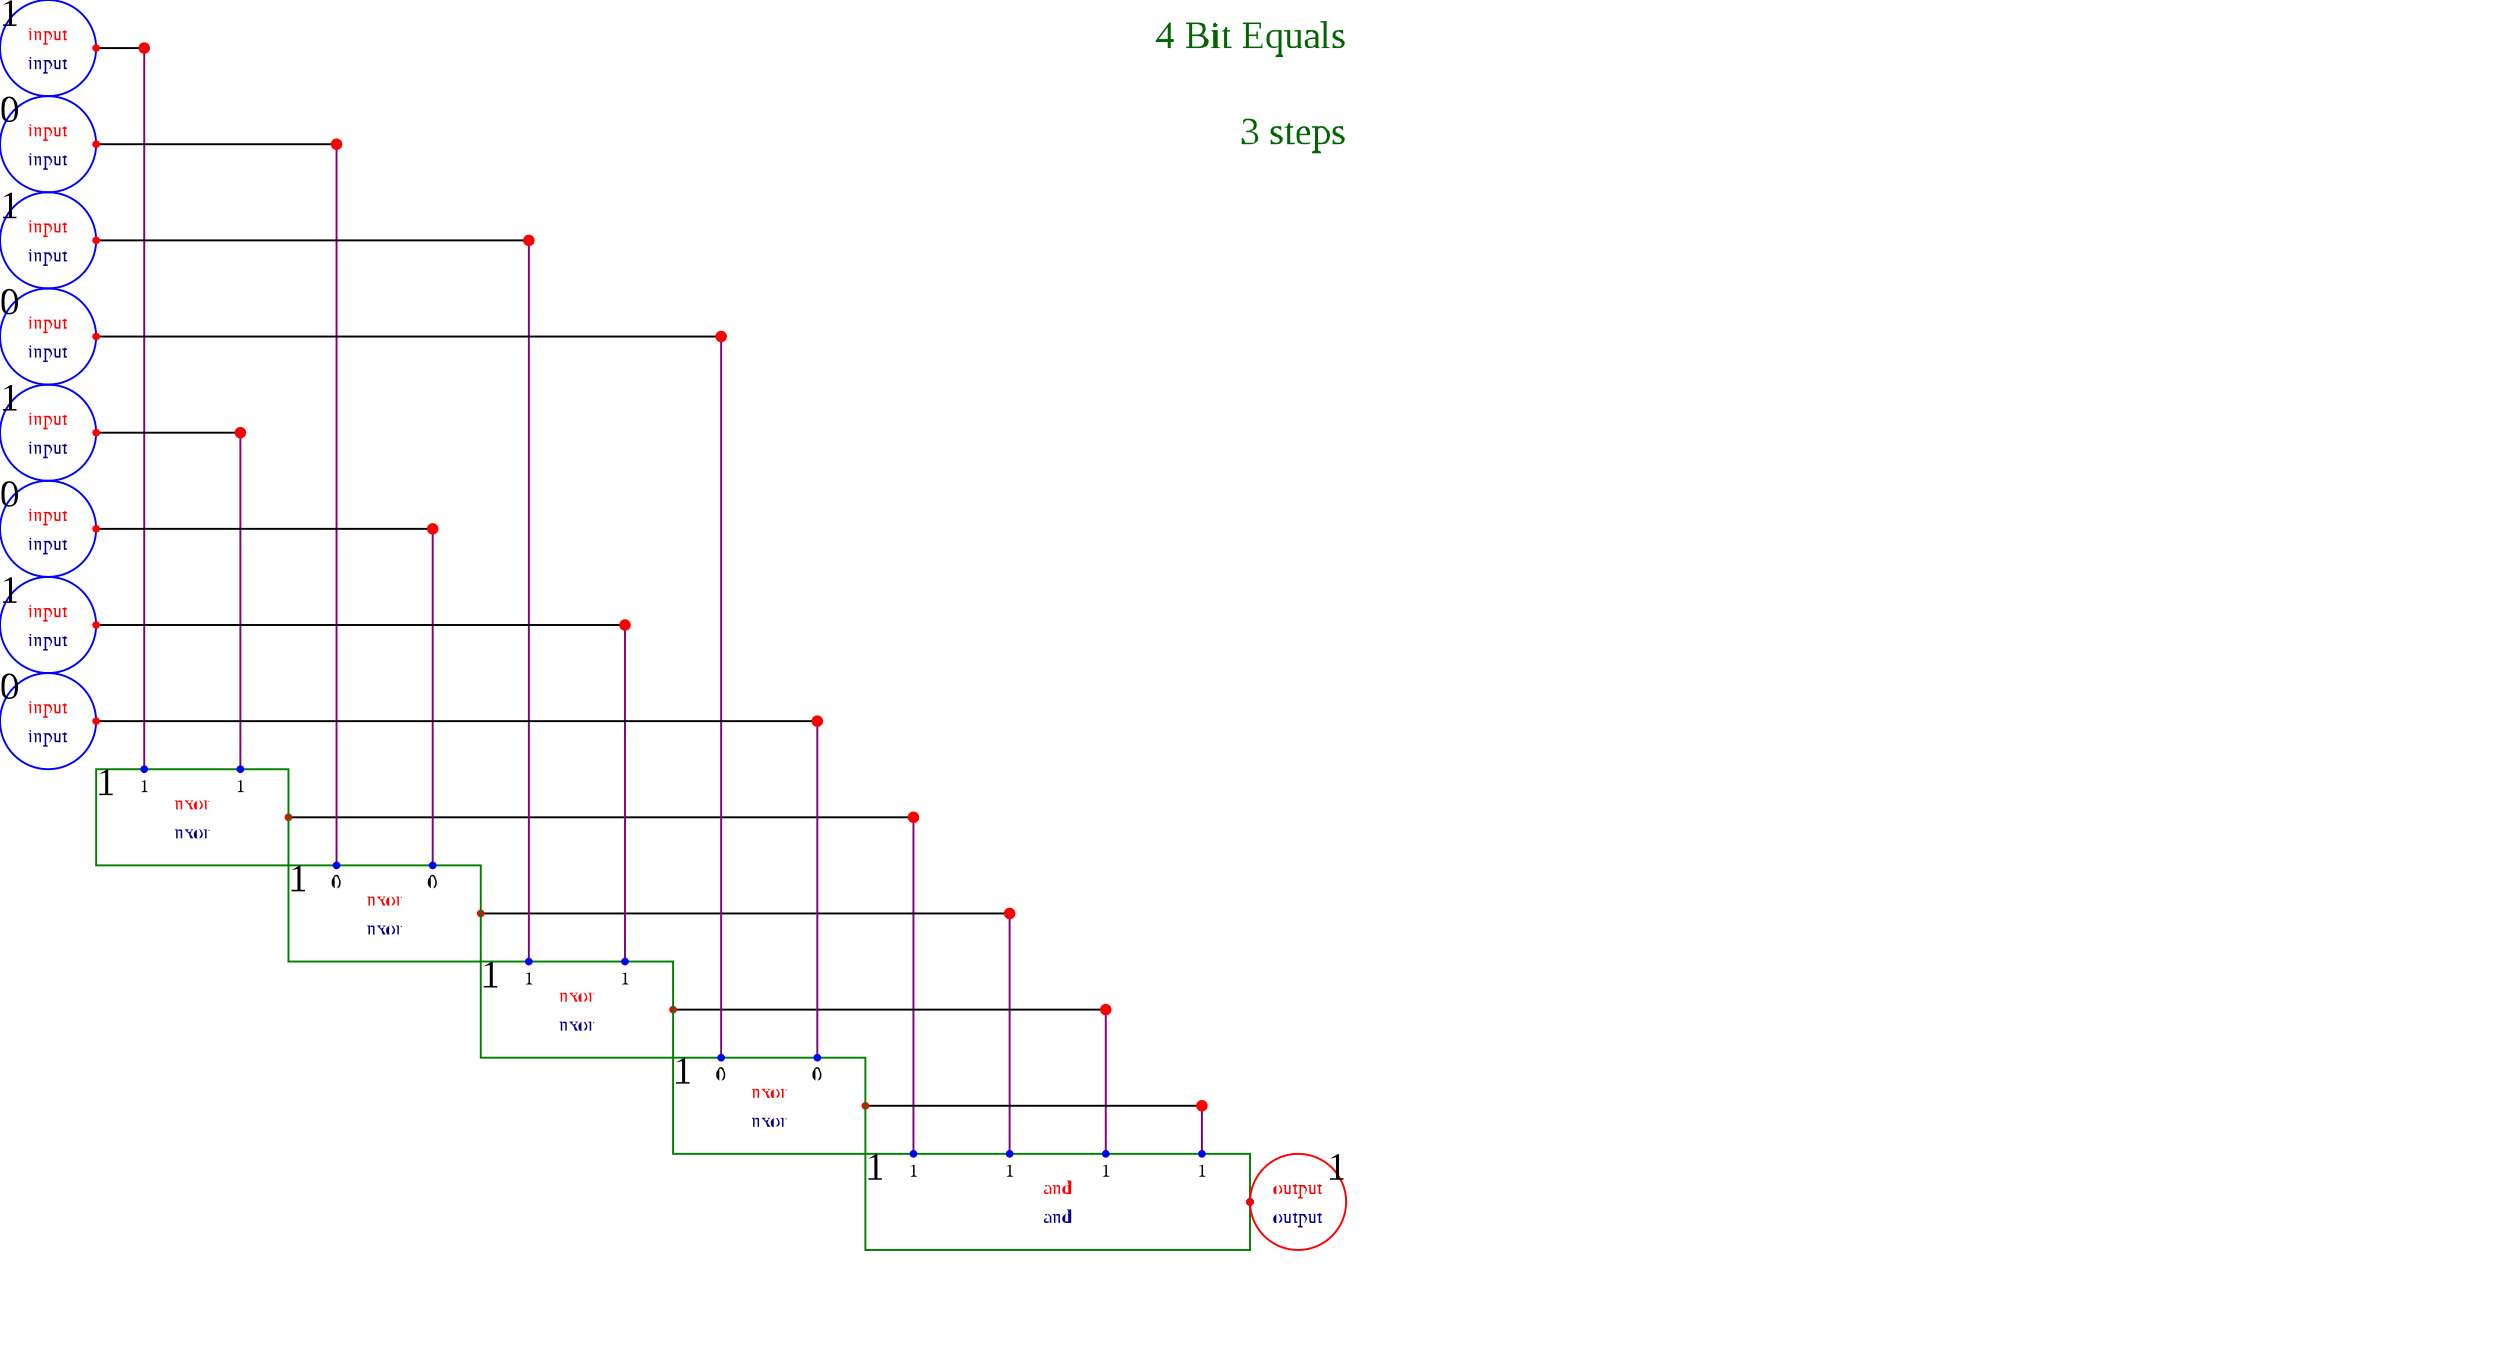
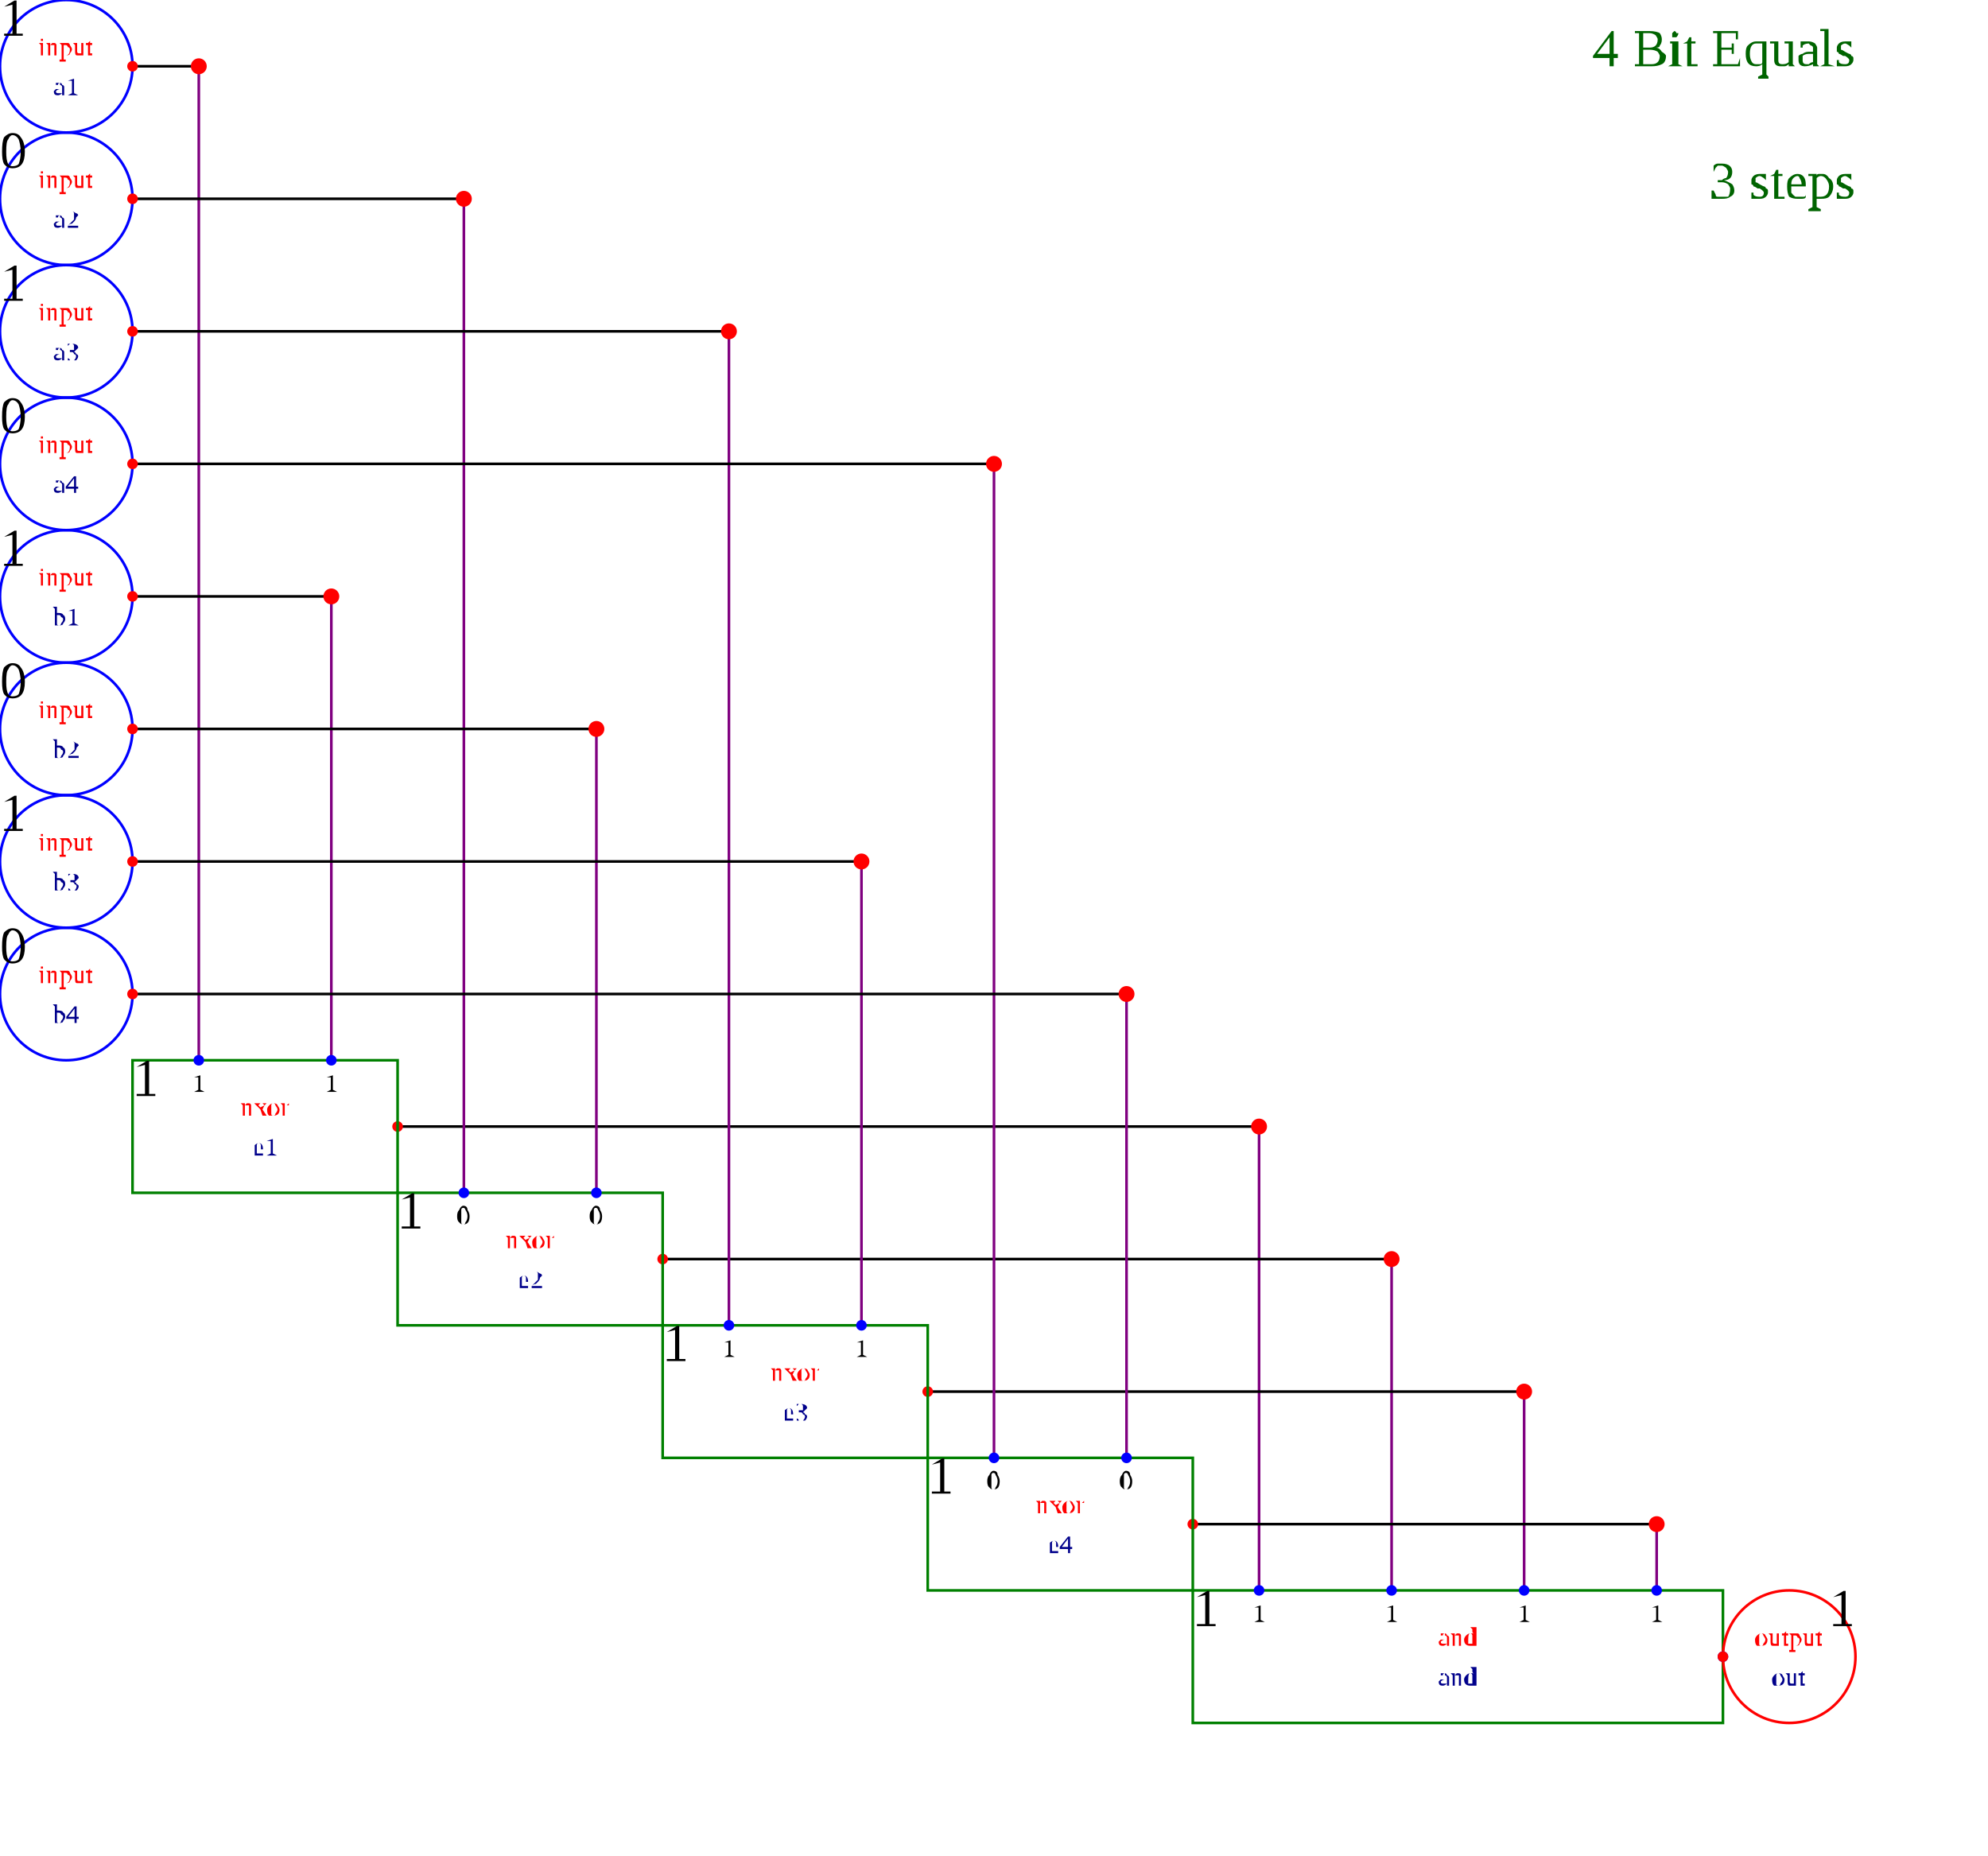
- <svg xmlns="http://www.w3.org/2000/svg" height="100%" viewBox="0 0 26 14" width="100%">
+ <svg xmlns="http://www.w3.org/2000/svg" height="100%" viewBox="0 0 15 14" width="100%">
  <text fill="darkGreen" font-size="0.4" stroke-width="0.04" text-anchor="end" x="14" y="0.5">4 Bit Equals</text>
  <text fill="darkGreen" font-size="0.4" stroke-width="0.04" text-anchor="end" x="14" y="1.5">3 steps</text>
  <circle cx="0.5" cy="0.5" fill="transparent" font-size="0.2" r="0.5" stroke="blue" stroke-width="0.02" />
  <text dominant-baseline="hanging" fill="black" font-size="0.4" stroke-width="0.04" text-anchor="start" x="0" y="0">1</text>
  <text dominant-baseline="auto" fill="red" font-size="0.2" stroke-width="0.02" text-anchor="middle" x="0.5" y="0.417">input</text>
-   <text dominant-baseline="hanging" fill="darkblue" font-size="0.2" stroke-width="0.02" text-anchor="middle" x="0.5" y="0.583">input</text>
+   <text dominant-baseline="hanging" fill="darkblue" font-size="0.2" stroke-width="0.02" text-anchor="middle" x="0.5" y="0.583">a1</text>
  <circle cx="0.5" cy="1.5" fill="transparent" font-size="0.2" r="0.5" stroke="blue" stroke-width="0.02" />
  <text dominant-baseline="hanging" fill="black" font-size="0.4" stroke-width="0.04" text-anchor="start" x="0" y="1">0</text>
  <text dominant-baseline="auto" fill="red" font-size="0.2" stroke-width="0.02" text-anchor="middle" x="0.5" y="1.417">input</text>
-   <text dominant-baseline="hanging" fill="darkblue" font-size="0.2" stroke-width="0.02" text-anchor="middle" x="0.5" y="1.583">input</text>
+   <text dominant-baseline="hanging" fill="darkblue" font-size="0.2" stroke-width="0.02" text-anchor="middle" x="0.5" y="1.583">a2</text>
  <circle cx="0.5" cy="2.5" fill="transparent" font-size="0.2" r="0.5" stroke="blue" stroke-width="0.02" />
  <text dominant-baseline="hanging" fill="black" font-size="0.4" stroke-width="0.04" text-anchor="start" x="0" y="2">1</text>
  <text dominant-baseline="auto" fill="red" font-size="0.2" stroke-width="0.02" text-anchor="middle" x="0.5" y="2.417">input</text>
-   <text dominant-baseline="hanging" fill="darkblue" font-size="0.2" stroke-width="0.02" text-anchor="middle" x="0.5" y="2.583">input</text>
+   <text dominant-baseline="hanging" fill="darkblue" font-size="0.2" stroke-width="0.02" text-anchor="middle" x="0.5" y="2.583">a3</text>
  <circle cx="0.5" cy="3.5" fill="transparent" font-size="0.2" r="0.5" stroke="blue" stroke-width="0.02" />
  <text dominant-baseline="hanging" fill="black" font-size="0.4" stroke-width="0.04" text-anchor="start" x="0" y="3">0</text>
  <text dominant-baseline="auto" fill="red" font-size="0.2" stroke-width="0.02" text-anchor="middle" x="0.5" y="3.417">input</text>
-   <text dominant-baseline="hanging" fill="darkblue" font-size="0.2" stroke-width="0.02" text-anchor="middle" x="0.5" y="3.583">input</text>
+   <text dominant-baseline="hanging" fill="darkblue" font-size="0.2" stroke-width="0.02" text-anchor="middle" x="0.5" y="3.583">a4</text>
  <rect fill="transparent" font-size="0.2" height="1" stroke="green" stroke-width="0.02" width="4" x="9" y="12" />
  <text dominant-baseline="hanging" fill="black" font-size="0.4" stroke-width="0.04" text-anchor="start" x="9" y="12">1</text>
  <text dominant-baseline="auto" fill="red" font-size="0.2" stroke-width="0.02" text-anchor="middle" x="11" y="12.417">and</text>
  <text dominant-baseline="hanging" fill="darkblue" font-size="0.2" stroke-width="0.02" text-anchor="middle" x="11" y="12.583">and</text>
  <line font-size="0.2" stroke="black" stroke-width="0.02" x1="3" x2="9.5" y1="8.5" y2="8.5" />
  <line font-size="0.2" stroke="purple" stroke-width="0.02" x1="9.5" x2="9.5" y1="8.5" y2="12" />
  <circle cx="9.5" cy="8.5" fill="red" font-size="0.2" r="0.06" stroke-width="0.02" />
  <circle cx="9.5" cy="12" fill="blue" font-size="0.2" r="0.04" stroke-width="0.02" />
  <circle cx="3" cy="8.5" fill="red" font-size="0.2" r="0.04" stroke-width="0.02" />
  <text dominant-baseline="hanging" fill="black" font-size="0.2" stroke-width="0.02" text-anchor="middle" x="9.5" y="12.1">1</text>
  <line font-size="0.2" stroke="black" stroke-width="0.02" x1="5" x2="10.5" y1="9.5" y2="9.5" />
  <line font-size="0.2" stroke="purple" stroke-width="0.02" x1="10.5" x2="10.5" y1="9.5" y2="12" />
  <circle cx="10.5" cy="9.5" fill="red" font-size="0.2" r="0.06" stroke-width="0.02" />
  <circle cx="10.5" cy="12" fill="blue" font-size="0.2" r="0.04" stroke-width="0.02" />
  <circle cx="5" cy="9.5" fill="red" font-size="0.2" r="0.04" stroke-width="0.02" />
  <text dominant-baseline="hanging" fill="black" font-size="0.2" stroke-width="0.02" text-anchor="middle" x="10.5" y="12.1">1</text>
  <line font-size="0.2" stroke="black" stroke-width="0.02" x1="7" x2="11.5" y1="10.5" y2="10.5" />
  <line font-size="0.2" stroke="purple" stroke-width="0.02" x1="11.5" x2="11.5" y1="10.5" y2="12" />
  <circle cx="11.5" cy="10.5" fill="red" font-size="0.2" r="0.06" stroke-width="0.02" />
  <circle cx="11.5" cy="12" fill="blue" font-size="0.2" r="0.04" stroke-width="0.02" />
  <circle cx="7" cy="10.5" fill="red" font-size="0.2" r="0.04" stroke-width="0.02" />
  <text dominant-baseline="hanging" fill="black" font-size="0.2" stroke-width="0.02" text-anchor="middle" x="11.5" y="12.1">1</text>
  <line font-size="0.2" stroke="black" stroke-width="0.02" x1="9" x2="12.5" y1="11.5" y2="11.5" />
  <line font-size="0.2" stroke="purple" stroke-width="0.02" x1="12.5" x2="12.5" y1="11.5" y2="12" />
  <circle cx="12.5" cy="11.5" fill="red" font-size="0.2" r="0.06" stroke-width="0.02" />
  <circle cx="12.5" cy="12" fill="blue" font-size="0.2" r="0.04" stroke-width="0.02" />
  <circle cx="9" cy="11.5" fill="red" font-size="0.2" r="0.04" stroke-width="0.02" />
  <text dominant-baseline="hanging" fill="black" font-size="0.2" stroke-width="0.02" text-anchor="middle" x="12.5" y="12.1">1</text>
  <circle cx="0.5" cy="4.5" fill="transparent" font-size="0.2" r="0.5" stroke="blue" stroke-width="0.02" />
  <text dominant-baseline="hanging" fill="black" font-size="0.4" stroke-width="0.04" text-anchor="start" x="0" y="4">1</text>
  <text dominant-baseline="auto" fill="red" font-size="0.2" stroke-width="0.02" text-anchor="middle" x="0.5" y="4.417">input</text>
-   <text dominant-baseline="hanging" fill="darkblue" font-size="0.2" stroke-width="0.02" text-anchor="middle" x="0.5" y="4.583">input</text>
+   <text dominant-baseline="hanging" fill="darkblue" font-size="0.2" stroke-width="0.02" text-anchor="middle" x="0.5" y="4.583">b1</text>
  <circle cx="0.5" cy="5.5" fill="transparent" font-size="0.2" r="0.5" stroke="blue" stroke-width="0.02" />
  <text dominant-baseline="hanging" fill="black" font-size="0.4" stroke-width="0.04" text-anchor="start" x="0" y="5">0</text>
  <text dominant-baseline="auto" fill="red" font-size="0.2" stroke-width="0.02" text-anchor="middle" x="0.5" y="5.417">input</text>
-   <text dominant-baseline="hanging" fill="darkblue" font-size="0.2" stroke-width="0.02" text-anchor="middle" x="0.5" y="5.583">input</text>
+   <text dominant-baseline="hanging" fill="darkblue" font-size="0.2" stroke-width="0.02" text-anchor="middle" x="0.5" y="5.583">b2</text>
  <circle cx="0.5" cy="6.5" fill="transparent" font-size="0.2" r="0.5" stroke="blue" stroke-width="0.02" />
  <text dominant-baseline="hanging" fill="black" font-size="0.4" stroke-width="0.04" text-anchor="start" x="0" y="6">1</text>
  <text dominant-baseline="auto" fill="red" font-size="0.2" stroke-width="0.02" text-anchor="middle" x="0.5" y="6.417">input</text>
-   <text dominant-baseline="hanging" fill="darkblue" font-size="0.2" stroke-width="0.02" text-anchor="middle" x="0.5" y="6.583">input</text>
+   <text dominant-baseline="hanging" fill="darkblue" font-size="0.2" stroke-width="0.02" text-anchor="middle" x="0.5" y="6.583">b3</text>
  <circle cx="0.5" cy="7.5" fill="transparent" font-size="0.2" r="0.5" stroke="blue" stroke-width="0.02" />
  <text dominant-baseline="hanging" fill="black" font-size="0.4" stroke-width="0.04" text-anchor="start" x="0" y="7">0</text>
  <text dominant-baseline="auto" fill="red" font-size="0.2" stroke-width="0.02" text-anchor="middle" x="0.5" y="7.417">input</text>
-   <text dominant-baseline="hanging" fill="darkblue" font-size="0.2" stroke-width="0.02" text-anchor="middle" x="0.5" y="7.583">input</text>
+   <text dominant-baseline="hanging" fill="darkblue" font-size="0.2" stroke-width="0.02" text-anchor="middle" x="0.5" y="7.583">b4</text>
  <rect fill="transparent" font-size="0.2" height="1" stroke="green" stroke-width="0.02" width="2" x="1" y="8" />
  <text dominant-baseline="hanging" fill="black" font-size="0.4" stroke-width="0.04" text-anchor="start" x="1" y="8">1</text>
  <text dominant-baseline="auto" fill="red" font-size="0.2" stroke-width="0.02" text-anchor="middle" x="2" y="8.417">nxor</text>
-   <text dominant-baseline="hanging" fill="darkblue" font-size="0.2" stroke-width="0.02" text-anchor="middle" x="2" y="8.583">nxor</text>
+   <text dominant-baseline="hanging" fill="darkblue" font-size="0.2" stroke-width="0.02" text-anchor="middle" x="2" y="8.583">e1</text>
  <line font-size="0.2" stroke="black" stroke-width="0.02" x1="1" x2="1.5" y1="0.5" y2="0.5" />
  <line font-size="0.2" stroke="purple" stroke-width="0.02" x1="1.5" x2="1.5" y1="0.5" y2="8" />
  <circle cx="1.5" cy="0.5" fill="red" font-size="0.2" r="0.06" stroke-width="0.02" />
  <circle cx="1.5" cy="8" fill="blue" font-size="0.2" r="0.04" stroke-width="0.02" />
  <circle cx="1" cy="0.5" fill="red" font-size="0.2" r="0.04" stroke-width="0.02" />
  <text dominant-baseline="hanging" fill="black" font-size="0.2" stroke-width="0.02" text-anchor="middle" x="1.5" y="8.1">1</text>
  <line font-size="0.2" stroke="black" stroke-width="0.02" x1="1" x2="2.5" y1="4.5" y2="4.5" />
  <line font-size="0.2" stroke="purple" stroke-width="0.02" x1="2.5" x2="2.5" y1="4.5" y2="8" />
  <circle cx="2.5" cy="4.5" fill="red" font-size="0.2" r="0.06" stroke-width="0.02" />
  <circle cx="2.5" cy="8" fill="blue" font-size="0.2" r="0.04" stroke-width="0.02" />
  <circle cx="1" cy="4.5" fill="red" font-size="0.2" r="0.04" stroke-width="0.02" />
  <text dominant-baseline="hanging" fill="black" font-size="0.2" stroke-width="0.02" text-anchor="middle" x="2.5" y="8.1">1</text>
  <rect fill="transparent" font-size="0.2" height="1" stroke="green" stroke-width="0.02" width="2" x="3" y="9" />
  <text dominant-baseline="hanging" fill="black" font-size="0.4" stroke-width="0.04" text-anchor="start" x="3" y="9">1</text>
  <text dominant-baseline="auto" fill="red" font-size="0.2" stroke-width="0.02" text-anchor="middle" x="4" y="9.417">nxor</text>
-   <text dominant-baseline="hanging" fill="darkblue" font-size="0.2" stroke-width="0.02" text-anchor="middle" x="4" y="9.583">nxor</text>
+   <text dominant-baseline="hanging" fill="darkblue" font-size="0.2" stroke-width="0.02" text-anchor="middle" x="4" y="9.583">e2</text>
  <line font-size="0.2" stroke="black" stroke-width="0.02" x1="1" x2="3.5" y1="1.5" y2="1.5" />
  <line font-size="0.2" stroke="purple" stroke-width="0.02" x1="3.5" x2="3.5" y1="1.5" y2="9" />
  <circle cx="3.5" cy="1.5" fill="red" font-size="0.2" r="0.06" stroke-width="0.02" />
  <circle cx="3.5" cy="9" fill="blue" font-size="0.2" r="0.04" stroke-width="0.02" />
  <circle cx="1" cy="1.5" fill="red" font-size="0.2" r="0.04" stroke-width="0.02" />
  <text dominant-baseline="hanging" fill="black" font-size="0.2" stroke-width="0.02" text-anchor="middle" x="3.5" y="9.1">0</text>
  <line font-size="0.2" stroke="black" stroke-width="0.02" x1="1" x2="4.5" y1="5.5" y2="5.5" />
  <line font-size="0.2" stroke="purple" stroke-width="0.02" x1="4.5" x2="4.5" y1="5.5" y2="9" />
  <circle cx="4.5" cy="5.5" fill="red" font-size="0.2" r="0.06" stroke-width="0.02" />
  <circle cx="4.5" cy="9" fill="blue" font-size="0.2" r="0.04" stroke-width="0.02" />
  <circle cx="1" cy="5.5" fill="red" font-size="0.2" r="0.04" stroke-width="0.02" />
  <text dominant-baseline="hanging" fill="black" font-size="0.2" stroke-width="0.02" text-anchor="middle" x="4.5" y="9.1">0</text>
  <rect fill="transparent" font-size="0.2" height="1" stroke="green" stroke-width="0.02" width="2" x="5" y="10" />
  <text dominant-baseline="hanging" fill="black" font-size="0.4" stroke-width="0.04" text-anchor="start" x="5" y="10">1</text>
  <text dominant-baseline="auto" fill="red" font-size="0.2" stroke-width="0.02" text-anchor="middle" x="6" y="10.417">nxor</text>
-   <text dominant-baseline="hanging" fill="darkblue" font-size="0.2" stroke-width="0.02" text-anchor="middle" x="6" y="10.583">nxor</text>
+   <text dominant-baseline="hanging" fill="darkblue" font-size="0.2" stroke-width="0.02" text-anchor="middle" x="6" y="10.583">e3</text>
  <line font-size="0.2" stroke="black" stroke-width="0.02" x1="1" x2="5.5" y1="2.5" y2="2.5" />
  <line font-size="0.2" stroke="purple" stroke-width="0.02" x1="5.5" x2="5.5" y1="2.5" y2="10" />
  <circle cx="5.5" cy="2.5" fill="red" font-size="0.2" r="0.06" stroke-width="0.02" />
  <circle cx="5.5" cy="10" fill="blue" font-size="0.2" r="0.04" stroke-width="0.02" />
  <circle cx="1" cy="2.5" fill="red" font-size="0.2" r="0.04" stroke-width="0.02" />
  <text dominant-baseline="hanging" fill="black" font-size="0.2" stroke-width="0.02" text-anchor="middle" x="5.5" y="10.1">1</text>
  <line font-size="0.2" stroke="black" stroke-width="0.02" x1="1" x2="6.5" y1="6.5" y2="6.5" />
  <line font-size="0.2" stroke="purple" stroke-width="0.02" x1="6.5" x2="6.5" y1="6.5" y2="10" />
  <circle cx="6.5" cy="6.5" fill="red" font-size="0.2" r="0.06" stroke-width="0.02" />
  <circle cx="6.5" cy="10" fill="blue" font-size="0.2" r="0.04" stroke-width="0.02" />
  <circle cx="1" cy="6.5" fill="red" font-size="0.2" r="0.04" stroke-width="0.02" />
  <text dominant-baseline="hanging" fill="black" font-size="0.2" stroke-width="0.02" text-anchor="middle" x="6.5" y="10.1">1</text>
  <rect fill="transparent" font-size="0.2" height="1" stroke="green" stroke-width="0.02" width="2" x="7" y="11" />
  <text dominant-baseline="hanging" fill="black" font-size="0.4" stroke-width="0.04" text-anchor="start" x="7" y="11">1</text>
  <text dominant-baseline="auto" fill="red" font-size="0.2" stroke-width="0.02" text-anchor="middle" x="8" y="11.417">nxor</text>
-   <text dominant-baseline="hanging" fill="darkblue" font-size="0.2" stroke-width="0.02" text-anchor="middle" x="8" y="11.583">nxor</text>
+   <text dominant-baseline="hanging" fill="darkblue" font-size="0.2" stroke-width="0.02" text-anchor="middle" x="8" y="11.583">e4</text>
  <line font-size="0.2" stroke="black" stroke-width="0.02" x1="1" x2="7.5" y1="3.5" y2="3.5" />
  <line font-size="0.2" stroke="purple" stroke-width="0.02" x1="7.5" x2="7.5" y1="3.5" y2="11" />
  <circle cx="7.5" cy="3.5" fill="red" font-size="0.2" r="0.06" stroke-width="0.02" />
  <circle cx="7.5" cy="11" fill="blue" font-size="0.2" r="0.04" stroke-width="0.02" />
  <circle cx="1" cy="3.5" fill="red" font-size="0.2" r="0.04" stroke-width="0.02" />
  <text dominant-baseline="hanging" fill="black" font-size="0.2" stroke-width="0.02" text-anchor="middle" x="7.5" y="11.1">0</text>
  <line font-size="0.2" stroke="black" stroke-width="0.02" x1="1" x2="8.5" y1="7.5" y2="7.5" />
  <line font-size="0.2" stroke="purple" stroke-width="0.02" x1="8.5" x2="8.5" y1="7.5" y2="11" />
  <circle cx="8.5" cy="7.5" fill="red" font-size="0.2" r="0.06" stroke-width="0.02" />
  <circle cx="8.5" cy="11" fill="blue" font-size="0.2" r="0.04" stroke-width="0.02" />
  <circle cx="1" cy="7.5" fill="red" font-size="0.2" r="0.04" stroke-width="0.02" />
  <text dominant-baseline="hanging" fill="black" font-size="0.2" stroke-width="0.02" text-anchor="middle" x="8.5" y="11.1">0</text>
  <circle cx="13.5" cy="12.5" fill="transparent" font-size="0.2" r="0.5" stroke="red" stroke-width="0.02" />
  <text dominant-baseline="hanging" fill="black" font-size="0.4" stroke-width="0.04" text-anchor="end" x="14" y="12">1</text>
  <text dominant-baseline="auto" fill="red" font-size="0.2" stroke-width="0.02" text-anchor="middle" x="13.5" y="12.417">output</text>
-   <text dominant-baseline="hanging" fill="darkblue" font-size="0.2" stroke-width="0.02" text-anchor="middle" x="13.5" y="12.583">output</text>
+   <text dominant-baseline="hanging" fill="darkblue" font-size="0.2" stroke-width="0.02" text-anchor="middle" x="13.5" y="12.583">out</text>
  <line font-size="0.2" stroke="black" stroke-width="0.02" x1="13" x2="13" y1="12.5" y2="12.5" />
  <circle cx="13" cy="12.5" fill="blue" font-size="0.2" r="0.04" stroke-width="0.02" />
  <circle cx="13" cy="12.5" fill="red" font-size="0.2" r="0.04" stroke-width="0.02" />
</svg>
